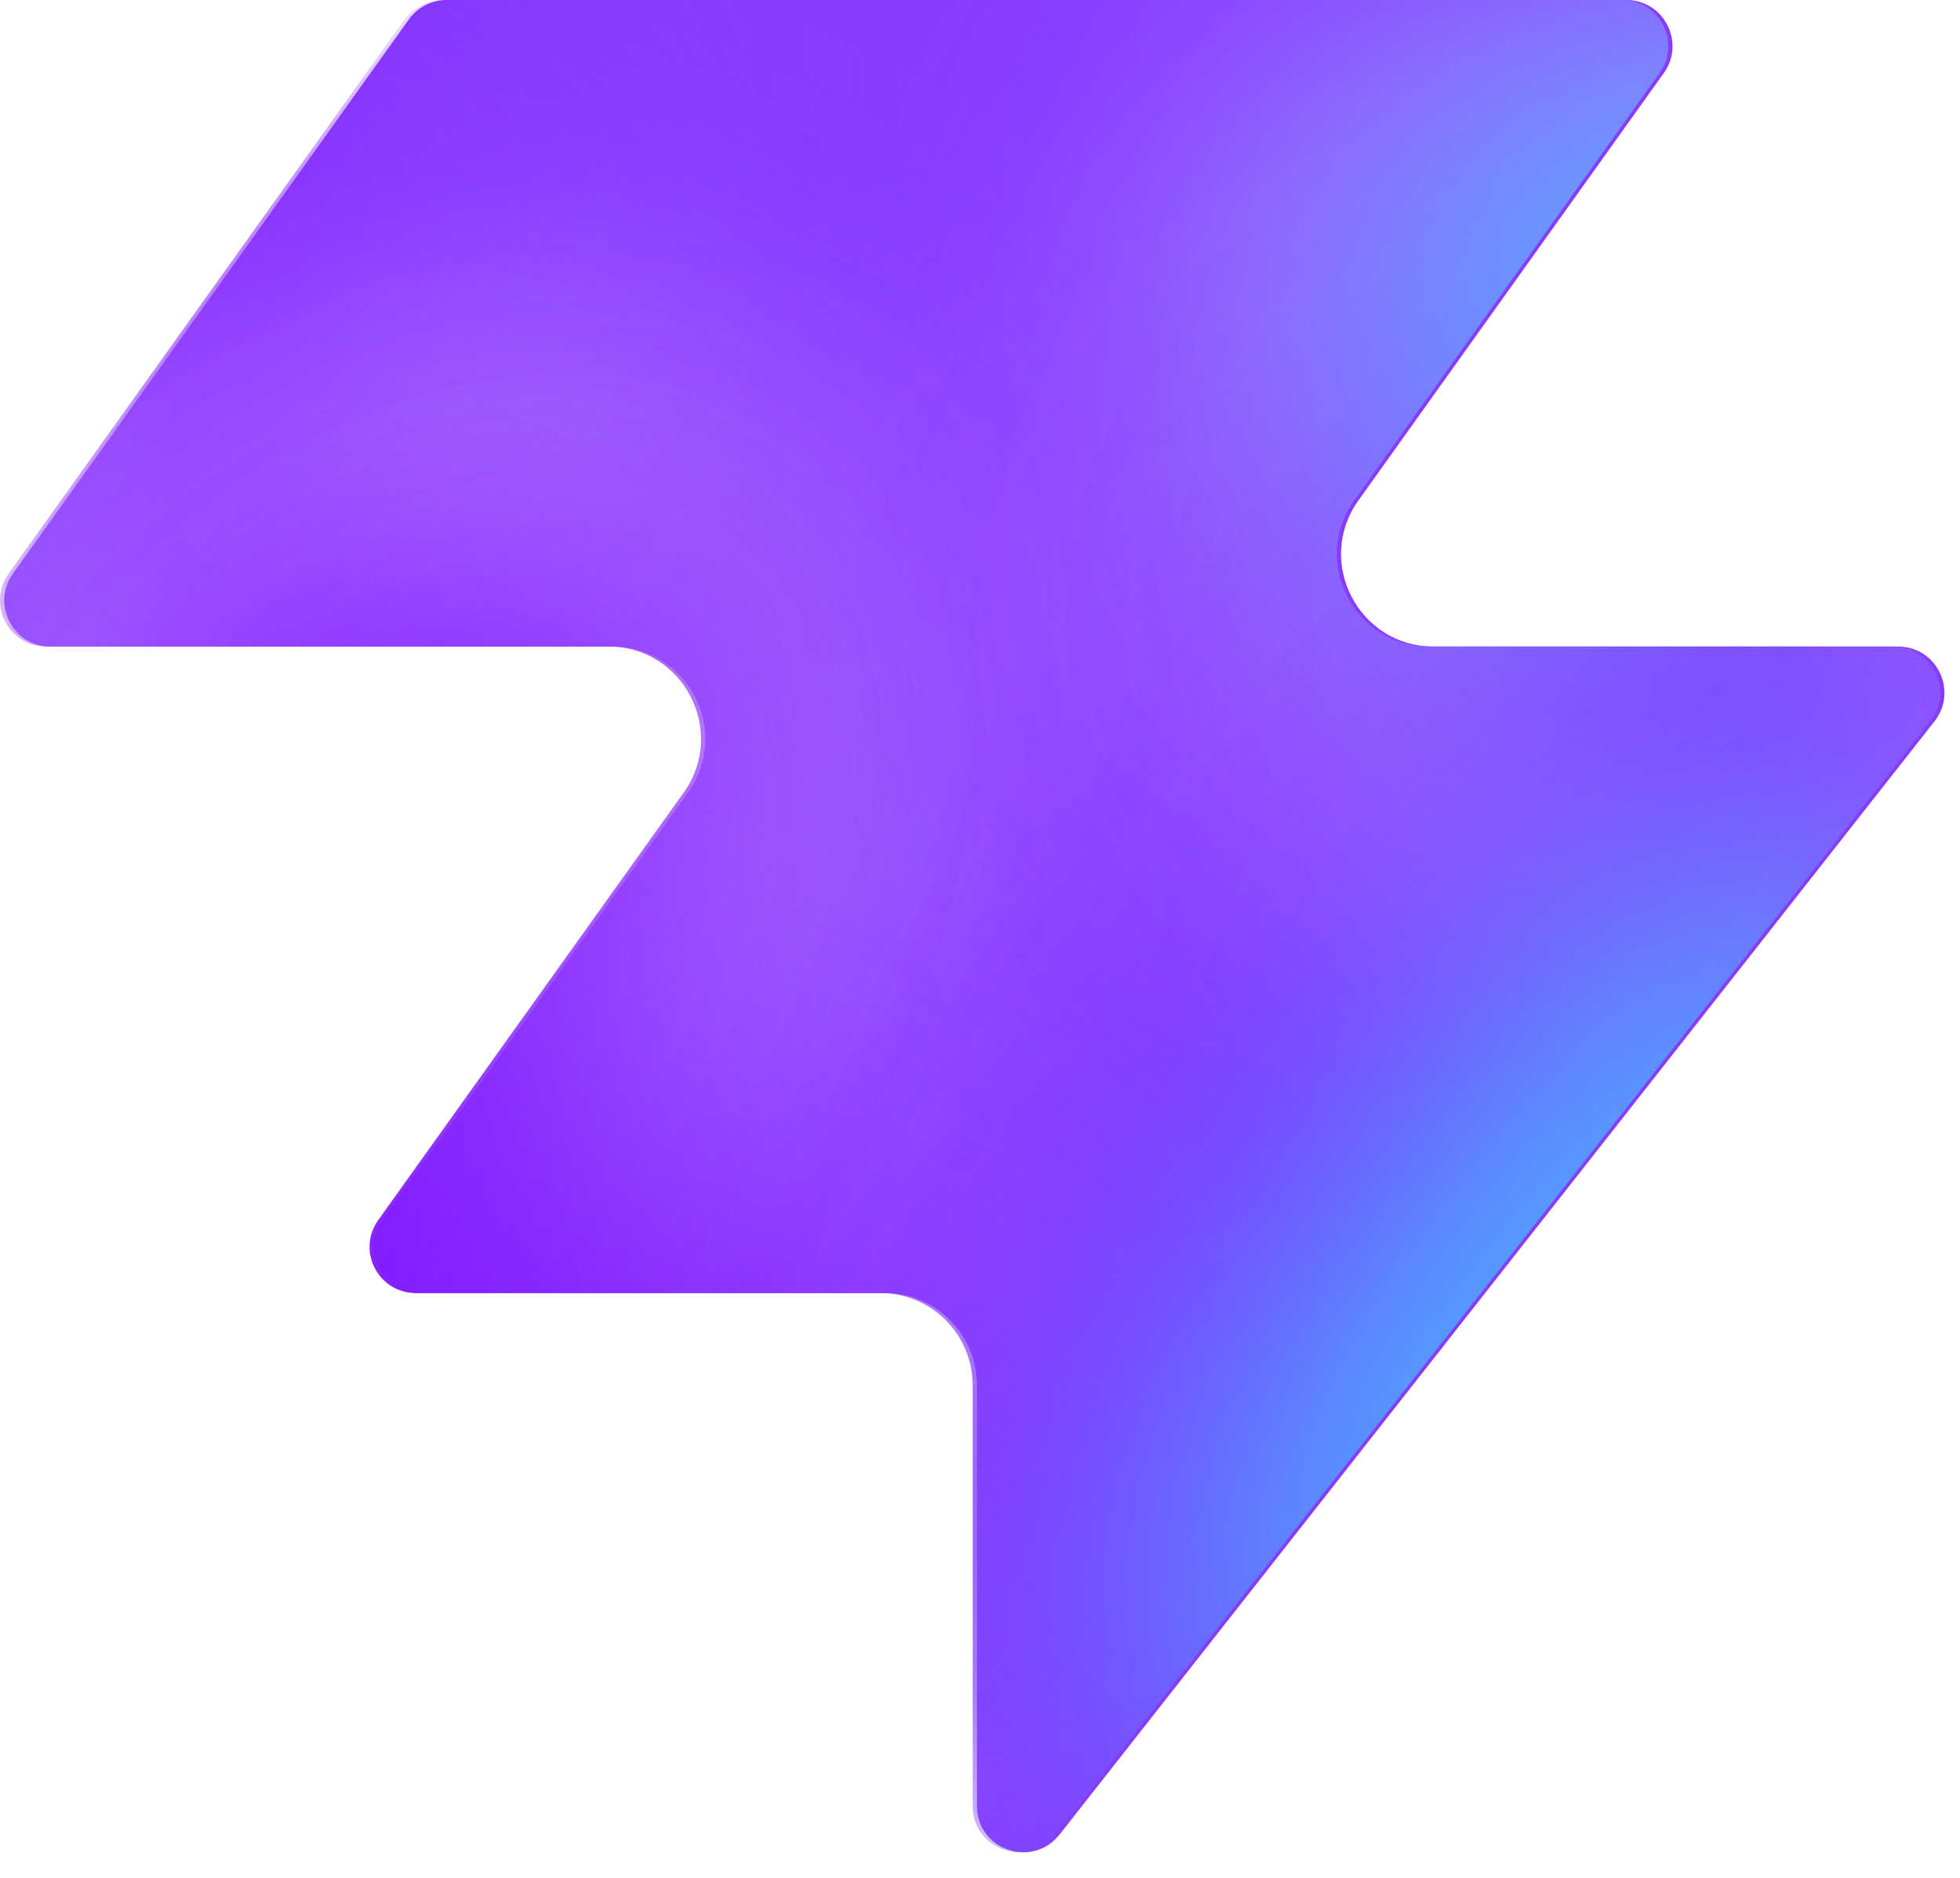
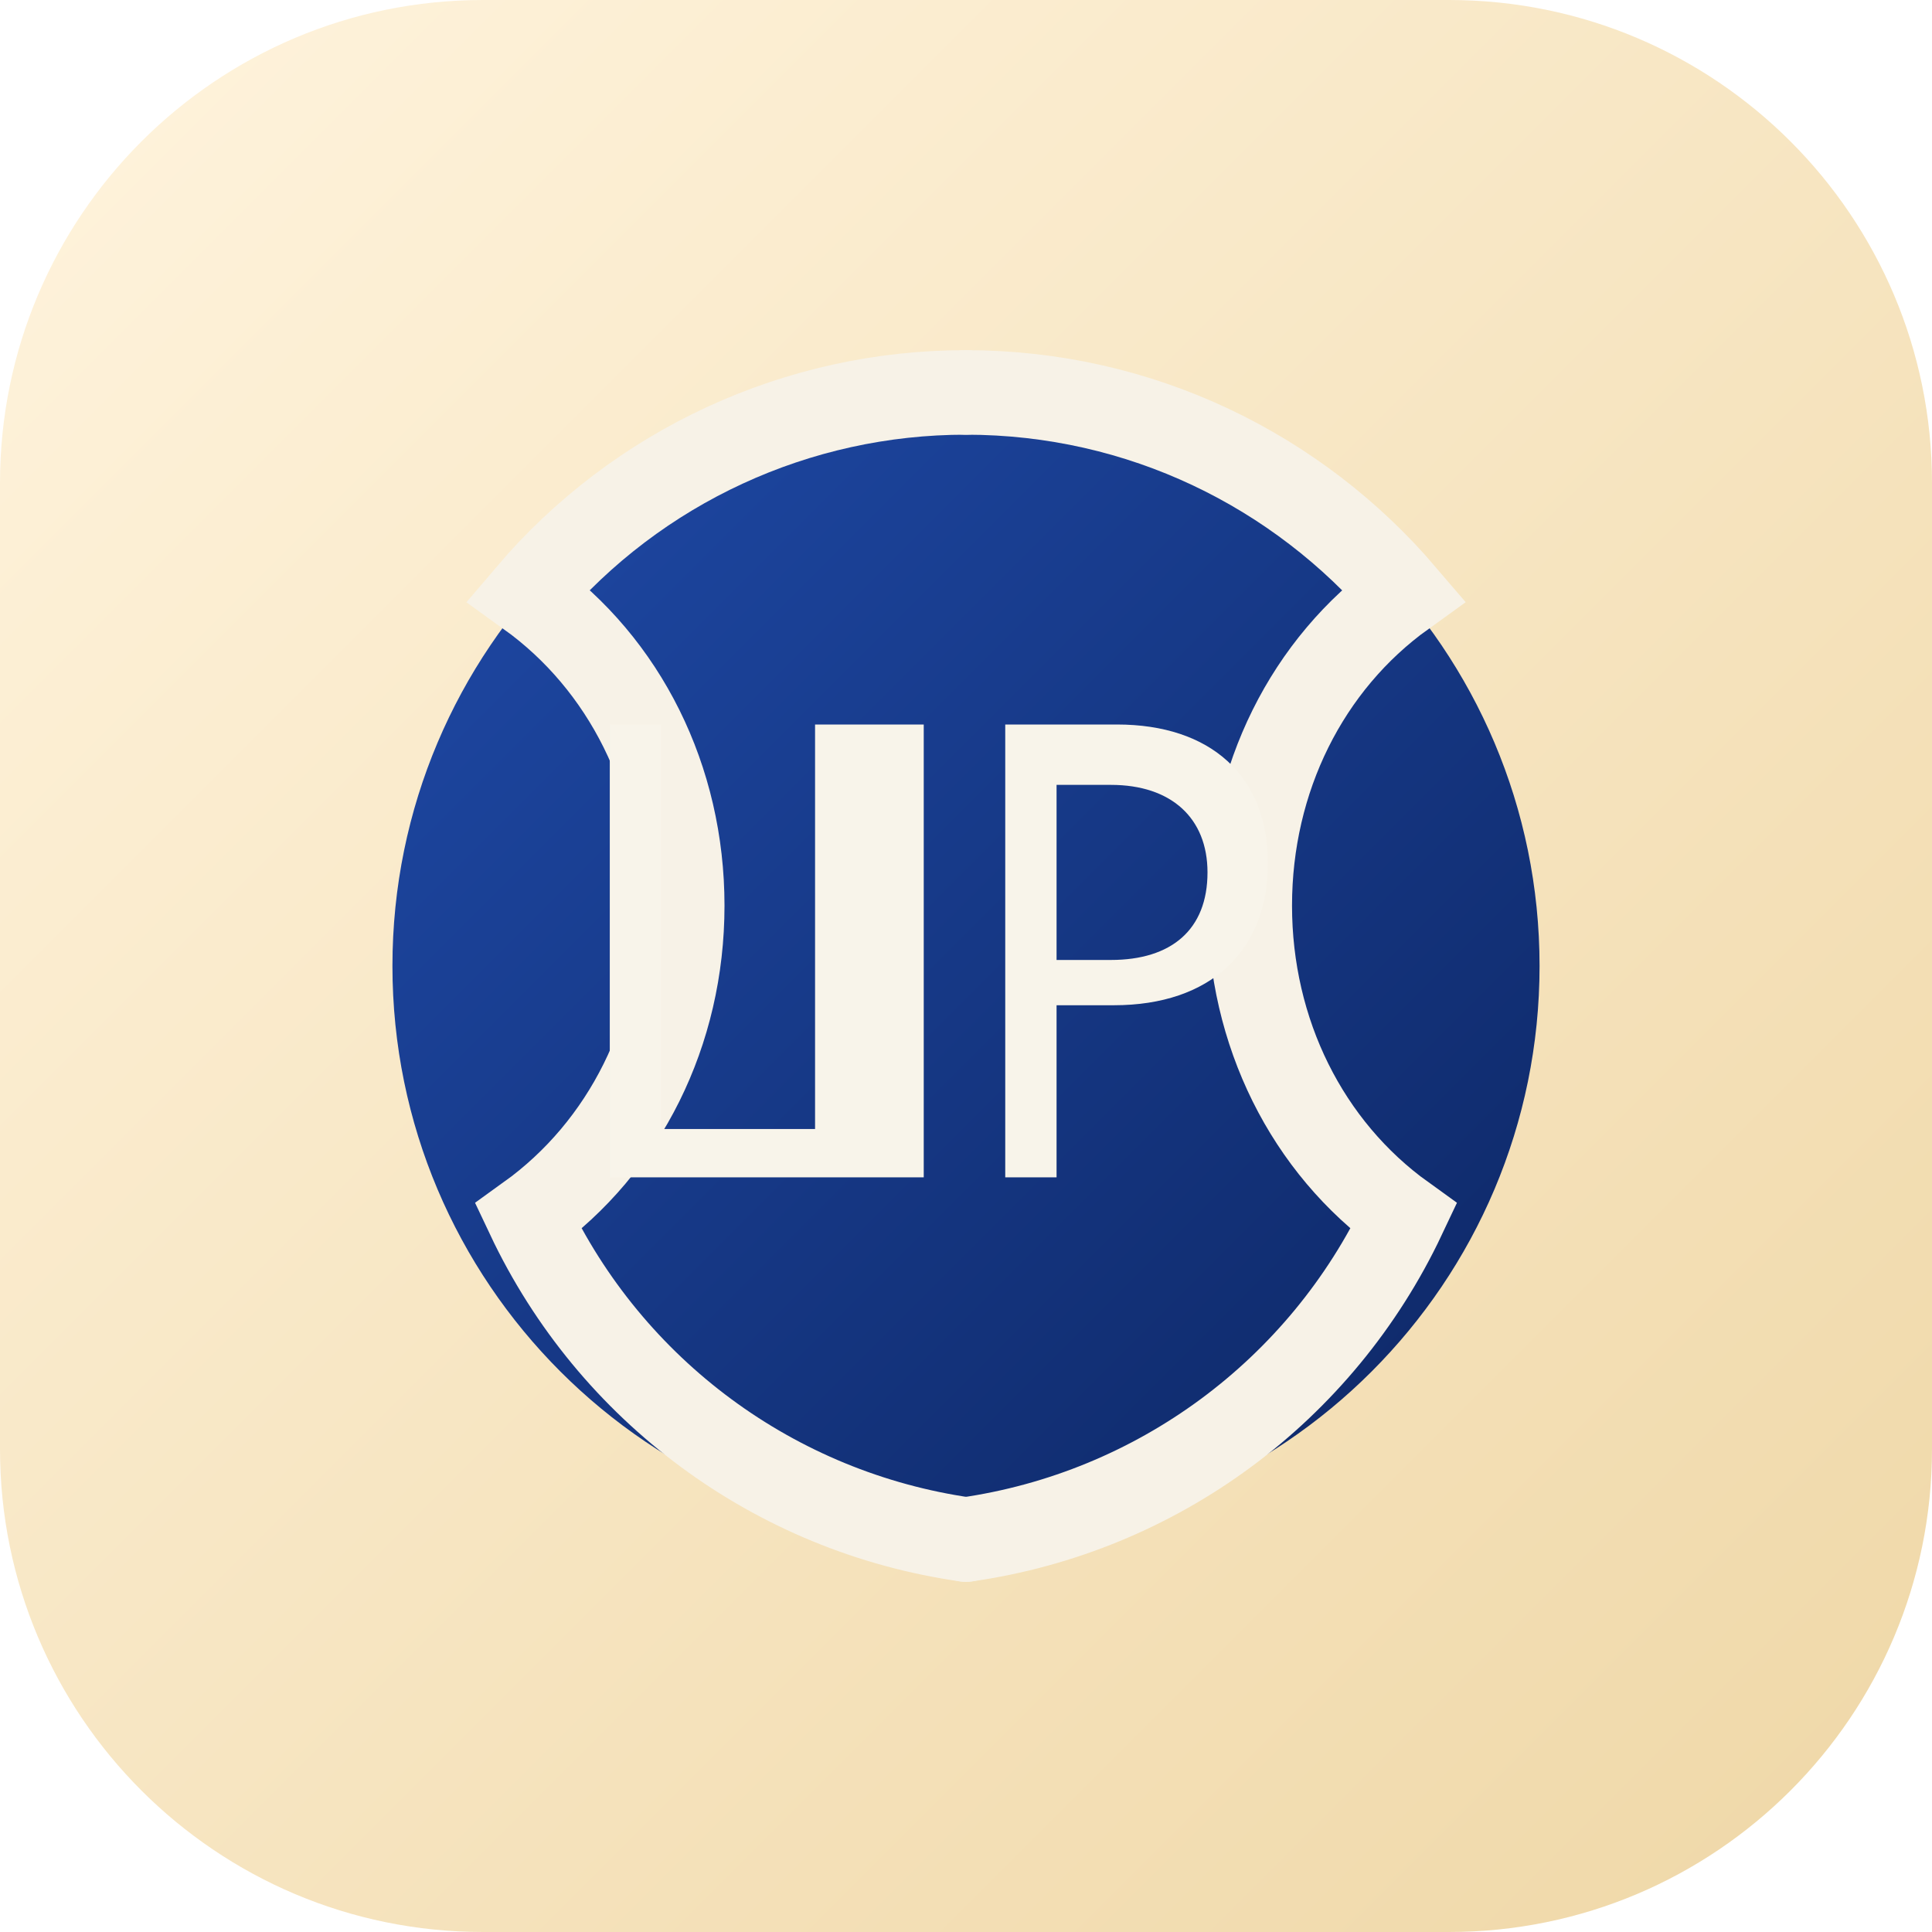
- <svg xmlns="http://www.w3.org/2000/svg" width="48" height="46" fill="none" viewBox="0 0 48 46">
-   <path fill="#863bff" d="M25.946 44.938c-.664.845-2.021.375-2.021-.698V33.937a2.26 2.26 0 0 0-2.262-2.262H10.287c-.92 0-1.456-1.04-.92-1.788l7.48-10.471c1.07-1.497 0-3.578-1.842-3.578H1.237c-.92 0-1.456-1.04-.92-1.788L10.013.474c.214-.297.556-.474.92-.474h28.894c.92 0 1.456 1.04.92 1.788l-7.48 10.471c-1.07 1.498 0 3.579 1.842 3.579h11.377c.943 0 1.473 1.088.89 1.83L25.947 44.94z" style="fill:#863bff;fill:color(display-p3 .525 .23 1);fill-opacity:1" />
-   <mask id="a" width="48" height="46" x="0" y="0" maskUnits="userSpaceOnUse" style="mask-type:alpha">
-     <path fill="#000" d="M25.842 44.938c-.664.844-2.021.375-2.021-.698V33.937a2.26 2.26 0 0 0-2.262-2.262H10.183c-.92 0-1.456-1.04-.92-1.788l7.48-10.471c1.07-1.498 0-3.579-1.842-3.579H1.133c-.92 0-1.456-1.04-.92-1.787L9.91.473c.214-.297.556-.474.92-.474h28.894c.92 0 1.456 1.04.92 1.788l-7.48 10.471c-1.07 1.498 0 3.578 1.842 3.578h11.377c.943 0 1.473 1.088.89 1.832L25.843 44.94z" style="fill:#000;fill-opacity:1" />
-   </mask>
-   <g mask="url(#a)">
-     <g filter="url(#b)">
-       <ellipse cx="5.508" cy="14.704" fill="#ede6ff" rx="5.508" ry="14.704" style="fill:#ede6ff;fill:color(display-p3 .927 .903 1);fill-opacity:1" transform="matrix(.00324 1 1 -.00324 -4.47 31.516)" />
-     </g>
-     <g filter="url(#c)">
-       <ellipse cx="10.399" cy="29.851" fill="#ede6ff" rx="10.399" ry="29.851" style="fill:#ede6ff;fill:color(display-p3 .927 .903 1);fill-opacity:1" transform="matrix(.00324 1 1 -.00324 -39.328 7.883)" />
-     </g>
-     <g filter="url(#d)">
-       <ellipse cx="5.508" cy="30.487" fill="#7e14ff" rx="5.508" ry="30.487" style="fill:#7e14ff;fill:color(display-p3 .492 .077 1);fill-opacity:1" transform="rotate(89.814 -25.913 -14.639)scale(1 -1)" />
-     </g>
-     <g filter="url(#e)">
-       <ellipse cx="5.508" cy="30.599" fill="#7e14ff" rx="5.508" ry="30.599" style="fill:#7e14ff;fill:color(display-p3 .492 .077 1);fill-opacity:1" transform="rotate(89.814 -32.644 -3.334)scale(1 -1)" />
-     </g>
-     <g filter="url(#f)">
-       <ellipse cx="5.508" cy="30.599" fill="#7e14ff" rx="5.508" ry="30.599" style="fill:#7e14ff;fill:color(display-p3 .492 .077 1);fill-opacity:1" transform="matrix(.00324 1 1 -.00324 -34.34 30.47)" />
-     </g>
-     <g filter="url(#g)">
-       <ellipse cx="14.072" cy="22.078" fill="#ede6ff" rx="14.072" ry="22.078" style="fill:#ede6ff;fill:color(display-p3 .927 .903 1);fill-opacity:1" transform="rotate(93.35 24.506 48.493)scale(-1 1)" />
-     </g>
-     <g filter="url(#h)">
-       <ellipse cx="3.47" cy="21.501" fill="#7e14ff" rx="3.47" ry="21.501" style="fill:#7e14ff;fill:color(display-p3 .492 .077 1);fill-opacity:1" transform="rotate(89.009 28.708 47.59)scale(-1 1)" />
-     </g>
-     <g filter="url(#i)">
-       <ellipse cx="3.47" cy="21.501" fill="#7e14ff" rx="3.47" ry="21.501" style="fill:#7e14ff;fill:color(display-p3 .492 .077 1);fill-opacity:1" transform="rotate(89.009 28.708 47.59)scale(-1 1)" />
-     </g>
-     <g filter="url(#j)">
-       <ellipse cx=".387" cy="8.972" fill="#7e14ff" rx="4.407" ry="29.108" style="fill:#7e14ff;fill:color(display-p3 .492 .077 1);fill-opacity:1" transform="rotate(39.51 .387 8.972)" />
-     </g>
-     <g filter="url(#k)">
-       <ellipse cx="47.523" cy="-6.092" fill="#7e14ff" rx="4.407" ry="29.108" style="fill:#7e14ff;fill:color(display-p3 .492 .077 1);fill-opacity:1" transform="rotate(37.892 47.523 -6.092)" />
-     </g>
-     <g filter="url(#l)">
-       <ellipse cx="41.412" cy="6.333" fill="#47bfff" rx="5.971" ry="9.665" style="fill:#47bfff;fill:color(display-p3 .28 .748 1);fill-opacity:1" transform="rotate(37.892 41.412 6.333)" />
-     </g>
-     <g filter="url(#m)">
-       <ellipse cx="-1.879" cy="38.332" fill="#7e14ff" rx="4.407" ry="29.108" style="fill:#7e14ff;fill:color(display-p3 .492 .077 1);fill-opacity:1" transform="rotate(37.892 -1.88 38.332)" />
-     </g>
-     <g filter="url(#n)">
-       <ellipse cx="-1.879" cy="38.332" fill="#7e14ff" rx="4.407" ry="29.108" style="fill:#7e14ff;fill:color(display-p3 .492 .077 1);fill-opacity:1" transform="rotate(37.892 -1.88 38.332)" />
-     </g>
-     <g filter="url(#o)">
-       <ellipse cx="35.651" cy="29.907" fill="#7e14ff" rx="4.407" ry="29.108" style="fill:#7e14ff;fill:color(display-p3 .492 .077 1);fill-opacity:1" transform="rotate(37.892 35.651 29.907)" />
-     </g>
-     <g filter="url(#p)">
-       <ellipse cx="38.418" cy="32.4" fill="#47bfff" rx="5.971" ry="15.297" style="fill:#47bfff;fill:color(display-p3 .28 .748 1);fill-opacity:1" transform="rotate(37.892 38.418 32.4)" />
-     </g>
-   </g>
+ <svg xmlns="http://www.w3.org/2000/svg" viewBox="0 0 64 64">
  <defs>
-     <filter id="b" width="60.045" height="41.654" x="-19.77" y="16.149" color-interpolation-filters="sRGB" filterUnits="userSpaceOnUse">
-       <feFlood flood-opacity="0" result="BackgroundImageFix" />
-       <feBlend in="SourceGraphic" in2="BackgroundImageFix" result="shape" />
-       <feGaussianBlur result="effect1_foregroundBlur_2002_17158" stdDeviation="7.659" />
-     </filter>
-     <filter id="c" width="90.34" height="51.437" x="-54.613" y="-7.533" color-interpolation-filters="sRGB" filterUnits="userSpaceOnUse">
-       <feFlood flood-opacity="0" result="BackgroundImageFix" />
-       <feBlend in="SourceGraphic" in2="BackgroundImageFix" result="shape" />
-       <feGaussianBlur result="effect1_foregroundBlur_2002_17158" stdDeviation="7.659" />
-     </filter>
-     <filter id="d" width="79.355" height="29.4" x="-49.64" y="2.03" color-interpolation-filters="sRGB" filterUnits="userSpaceOnUse">
-       <feFlood flood-opacity="0" result="BackgroundImageFix" />
-       <feBlend in="SourceGraphic" in2="BackgroundImageFix" result="shape" />
-       <feGaussianBlur result="effect1_foregroundBlur_2002_17158" stdDeviation="4.596" />
-     </filter>
-     <filter id="e" width="79.579" height="29.4" x="-45.045" y="20.029" color-interpolation-filters="sRGB" filterUnits="userSpaceOnUse">
-       <feFlood flood-opacity="0" result="BackgroundImageFix" />
-       <feBlend in="SourceGraphic" in2="BackgroundImageFix" result="shape" />
-       <feGaussianBlur result="effect1_foregroundBlur_2002_17158" stdDeviation="4.596" />
-     </filter>
-     <filter id="f" width="79.579" height="29.4" x="-43.513" y="21.178" color-interpolation-filters="sRGB" filterUnits="userSpaceOnUse">
-       <feFlood flood-opacity="0" result="BackgroundImageFix" />
-       <feBlend in="SourceGraphic" in2="BackgroundImageFix" result="shape" />
-       <feGaussianBlur result="effect1_foregroundBlur_2002_17158" stdDeviation="4.596" />
-     </filter>
-     <filter id="g" width="74.749" height="58.852" x="15.756" y="-17.901" color-interpolation-filters="sRGB" filterUnits="userSpaceOnUse">
-       <feFlood flood-opacity="0" result="BackgroundImageFix" />
-       <feBlend in="SourceGraphic" in2="BackgroundImageFix" result="shape" />
-       <feGaussianBlur result="effect1_foregroundBlur_2002_17158" stdDeviation="7.659" />
-     </filter>
-     <filter id="h" width="61.377" height="25.362" x="23.548" y="2.284" color-interpolation-filters="sRGB" filterUnits="userSpaceOnUse">
-       <feFlood flood-opacity="0" result="BackgroundImageFix" />
-       <feBlend in="SourceGraphic" in2="BackgroundImageFix" result="shape" />
-       <feGaussianBlur result="effect1_foregroundBlur_2002_17158" stdDeviation="4.596" />
-     </filter>
-     <filter id="i" width="61.377" height="25.362" x="23.548" y="2.284" color-interpolation-filters="sRGB" filterUnits="userSpaceOnUse">
-       <feFlood flood-opacity="0" result="BackgroundImageFix" />
-       <feBlend in="SourceGraphic" in2="BackgroundImageFix" result="shape" />
-       <feGaussianBlur result="effect1_foregroundBlur_2002_17158" stdDeviation="4.596" />
-     </filter>
-     <filter id="j" width="56.045" height="63.649" x="-27.636" y="-22.853" color-interpolation-filters="sRGB" filterUnits="userSpaceOnUse">
-       <feFlood flood-opacity="0" result="BackgroundImageFix" />
-       <feBlend in="SourceGraphic" in2="BackgroundImageFix" result="shape" />
-       <feGaussianBlur result="effect1_foregroundBlur_2002_17158" stdDeviation="4.596" />
-     </filter>
-     <filter id="k" width="54.814" height="64.646" x="20.116" y="-38.415" color-interpolation-filters="sRGB" filterUnits="userSpaceOnUse">
-       <feFlood flood-opacity="0" result="BackgroundImageFix" />
-       <feBlend in="SourceGraphic" in2="BackgroundImageFix" result="shape" />
-       <feGaussianBlur result="effect1_foregroundBlur_2002_17158" stdDeviation="4.596" />
-     </filter>
-     <filter id="l" width="33.541" height="35.313" x="24.641" y="-11.323" color-interpolation-filters="sRGB" filterUnits="userSpaceOnUse">
-       <feFlood flood-opacity="0" result="BackgroundImageFix" />
-       <feBlend in="SourceGraphic" in2="BackgroundImageFix" result="shape" />
-       <feGaussianBlur result="effect1_foregroundBlur_2002_17158" stdDeviation="4.596" />
-     </filter>
-     <filter id="m" width="54.814" height="64.646" x="-29.286" y="6.009" color-interpolation-filters="sRGB" filterUnits="userSpaceOnUse">
-       <feFlood flood-opacity="0" result="BackgroundImageFix" />
-       <feBlend in="SourceGraphic" in2="BackgroundImageFix" result="shape" />
-       <feGaussianBlur result="effect1_foregroundBlur_2002_17158" stdDeviation="4.596" />
-     </filter>
-     <filter id="n" width="54.814" height="64.646" x="-29.286" y="6.009" color-interpolation-filters="sRGB" filterUnits="userSpaceOnUse">
-       <feFlood flood-opacity="0" result="BackgroundImageFix" />
-       <feBlend in="SourceGraphic" in2="BackgroundImageFix" result="shape" />
-       <feGaussianBlur result="effect1_foregroundBlur_2002_17158" stdDeviation="4.596" />
-     </filter>
-     <filter id="o" width="54.814" height="64.646" x="8.244" y="-2.416" color-interpolation-filters="sRGB" filterUnits="userSpaceOnUse">
-       <feFlood flood-opacity="0" result="BackgroundImageFix" />
-       <feBlend in="SourceGraphic" in2="BackgroundImageFix" result="shape" />
-       <feGaussianBlur result="effect1_foregroundBlur_2002_17158" stdDeviation="4.596" />
-     </filter>
-     <filter id="p" width="39.409" height="43.623" x="18.713" y="10.588" color-interpolation-filters="sRGB" filterUnits="userSpaceOnUse">
-       <feFlood flood-opacity="0" result="BackgroundImageFix" />
-       <feBlend in="SourceGraphic" in2="BackgroundImageFix" result="shape" />
-       <feGaussianBlur result="effect1_foregroundBlur_2002_17158" stdDeviation="4.596" />
-     </filter>
+     <linearGradient id="bg" x1="0%" x2="100%" y1="0%" y2="100%">
+       <stop offset="0%" stop-color="#fff4de" />
+       <stop offset="100%" stop-color="#efd7a6" />
+     </linearGradient>
+     <linearGradient id="ball" x1="0%" x2="100%" y1="0%" y2="100%">
+       <stop offset="0%" stop-color="#1f4aa8" />
+       <stop offset="100%" stop-color="#0d2663" />
+     </linearGradient>
  </defs>
+   <rect width="64" height="64" rx="16" fill="url(#bg)" />
+   <circle cx="32" cy="32" r="19" fill="url(#ball)" />
+   <path d="M32 13c5.8 0 11 2.6 14.5 6.7-3.2 2.3-5.1 6.1-5.1 10.3s1.9 8 5.1 10.3A19 19 0 0 1 32 51" fill="none" stroke="#f7f2e7" stroke-linecap="round" stroke-width="2.8" />
+   <path d="M32 13a19 19 0 0 0-14.5 6.7c3.2 2.3 5.1 6.1 5.1 10.3s-1.9 8-5.1 10.3A19 19 0 0 0 32 51" fill="none" stroke="#f7f2e7" stroke-linecap="round" stroke-width="2.8" />
+   <path d="M27 24h3.6v15H27zm6.3 0h3.7c3.1 0 5 1.7 5 4.6 0 2.9-1.9 4.7-5.1 4.7H35v5.7h-1.7zM35 26v5.8h1.8c2 0 3.2-1 3.2-2.9 0-1.8-1.2-2.9-3.2-2.9zm-14.8-2h1.7v13.4h6.6V39h-8.3z" fill="#f8f4ea" />
</svg>
